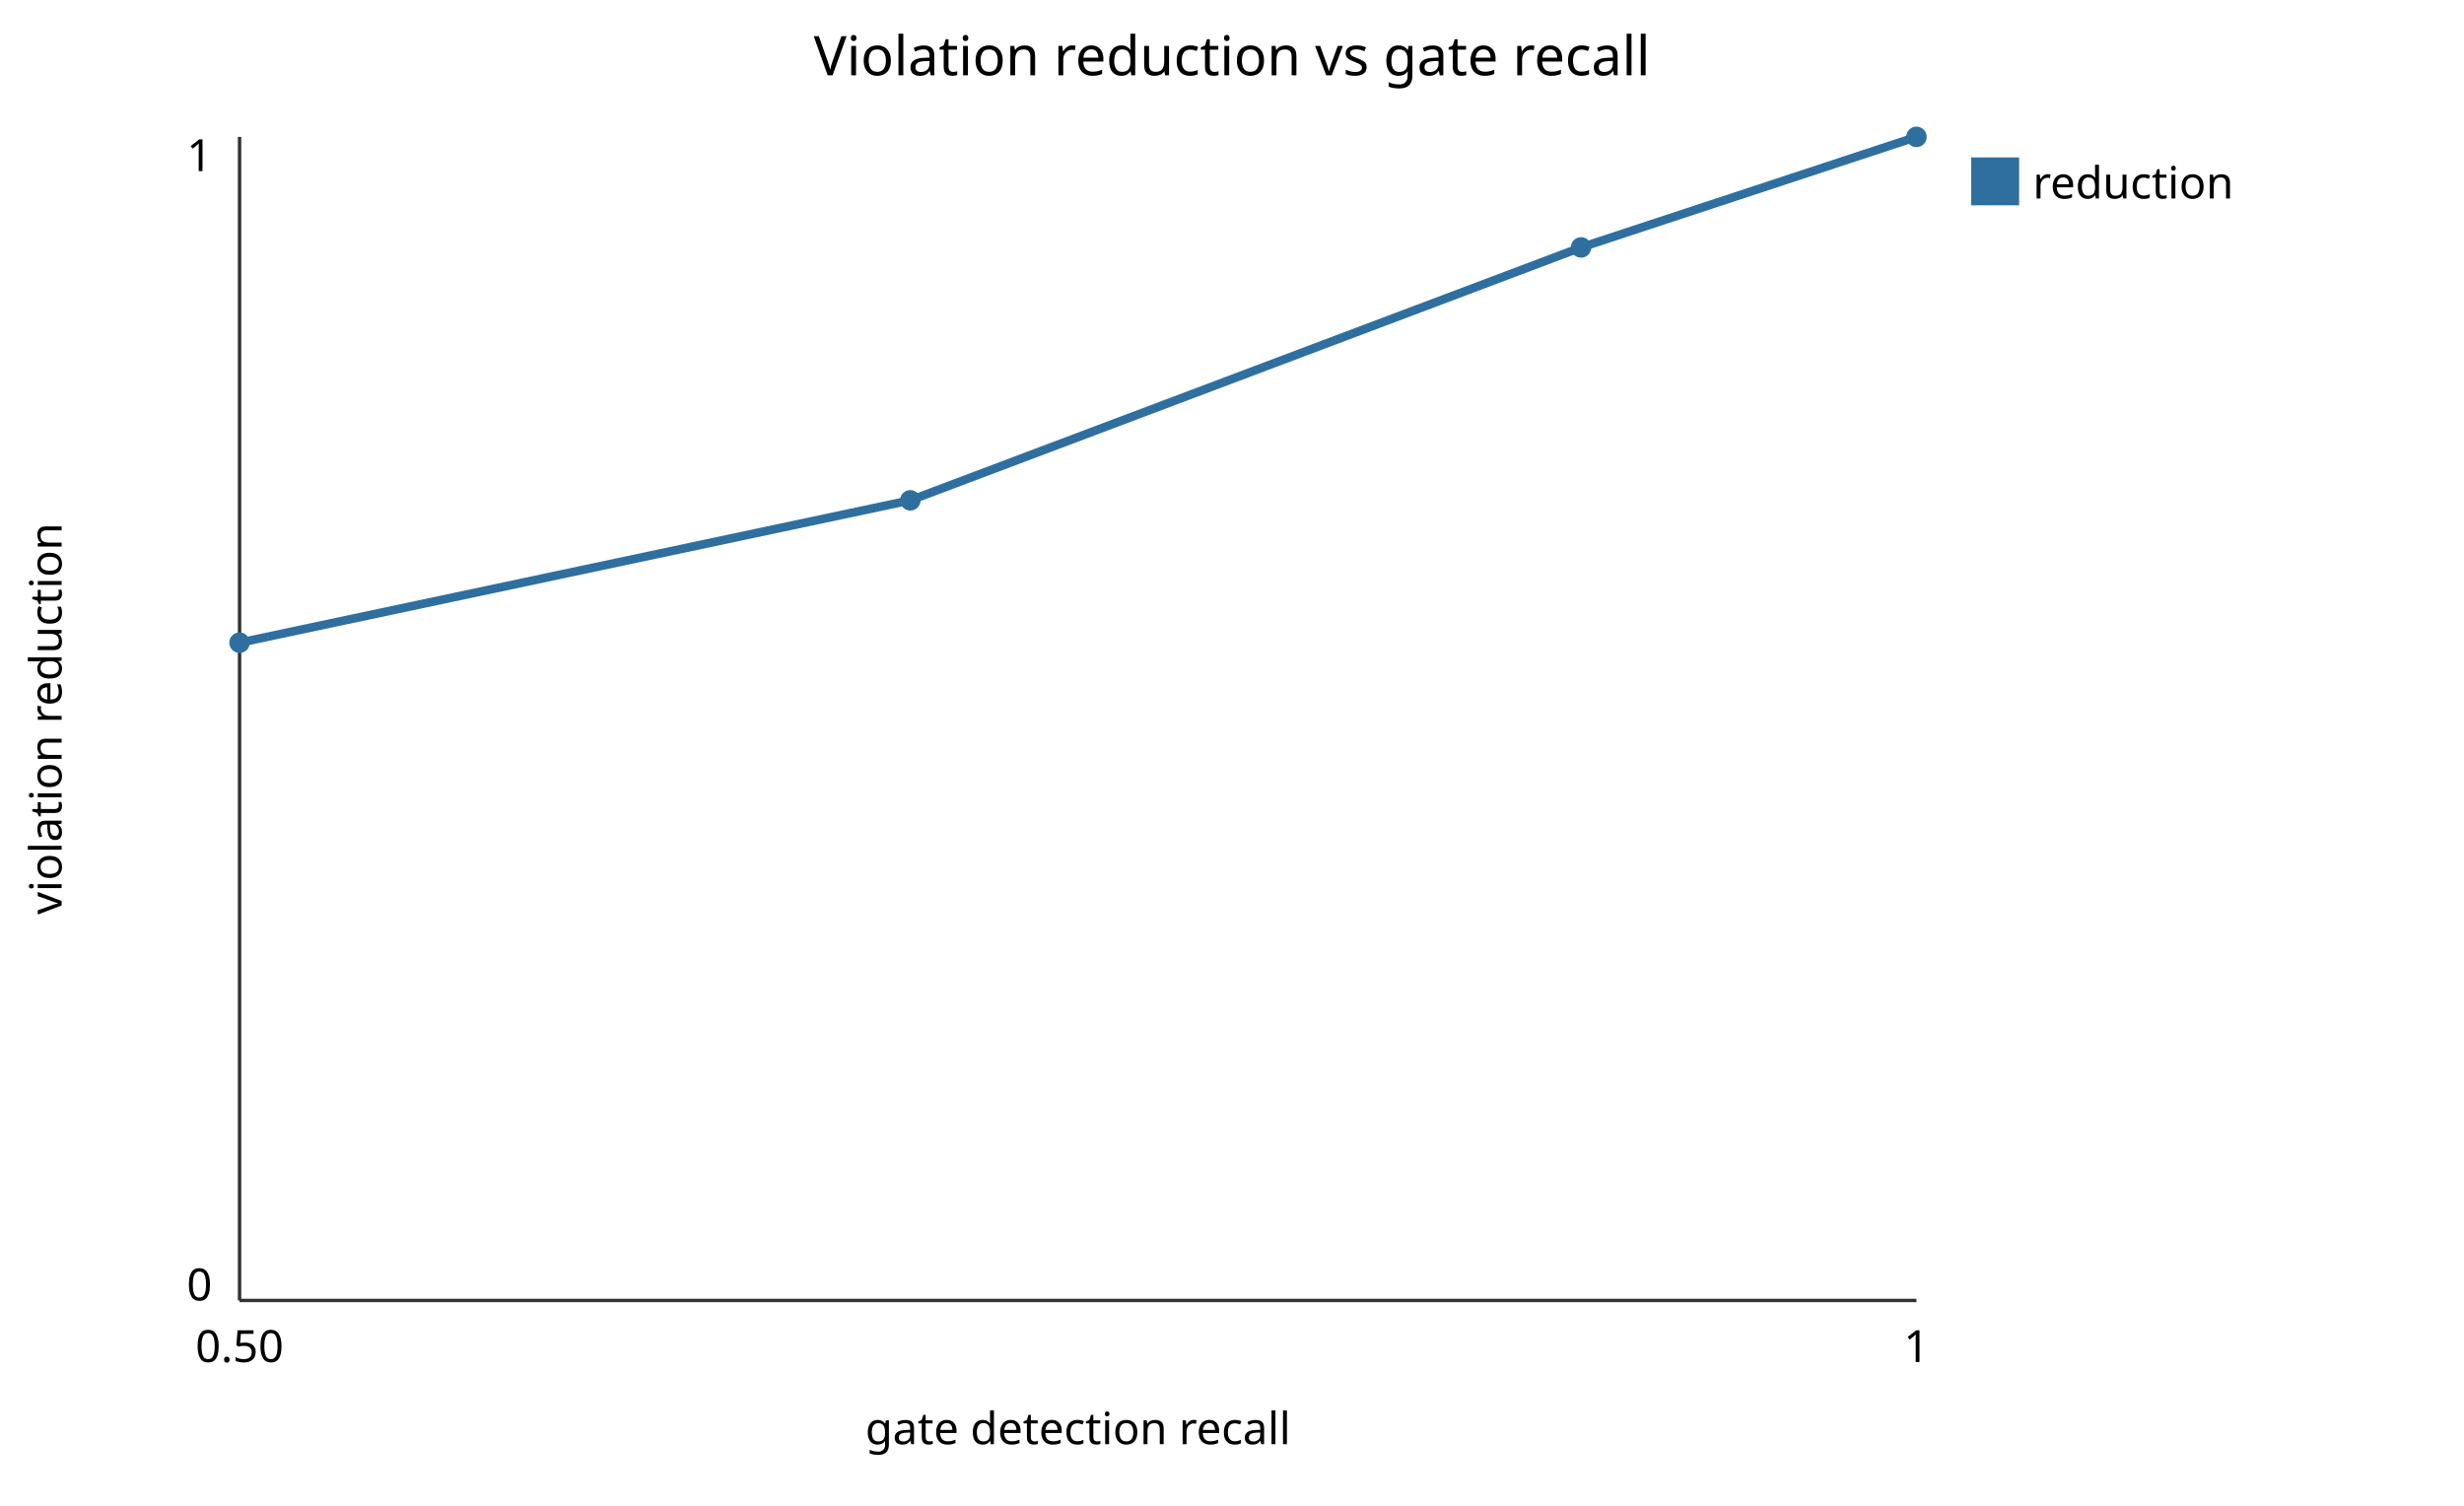
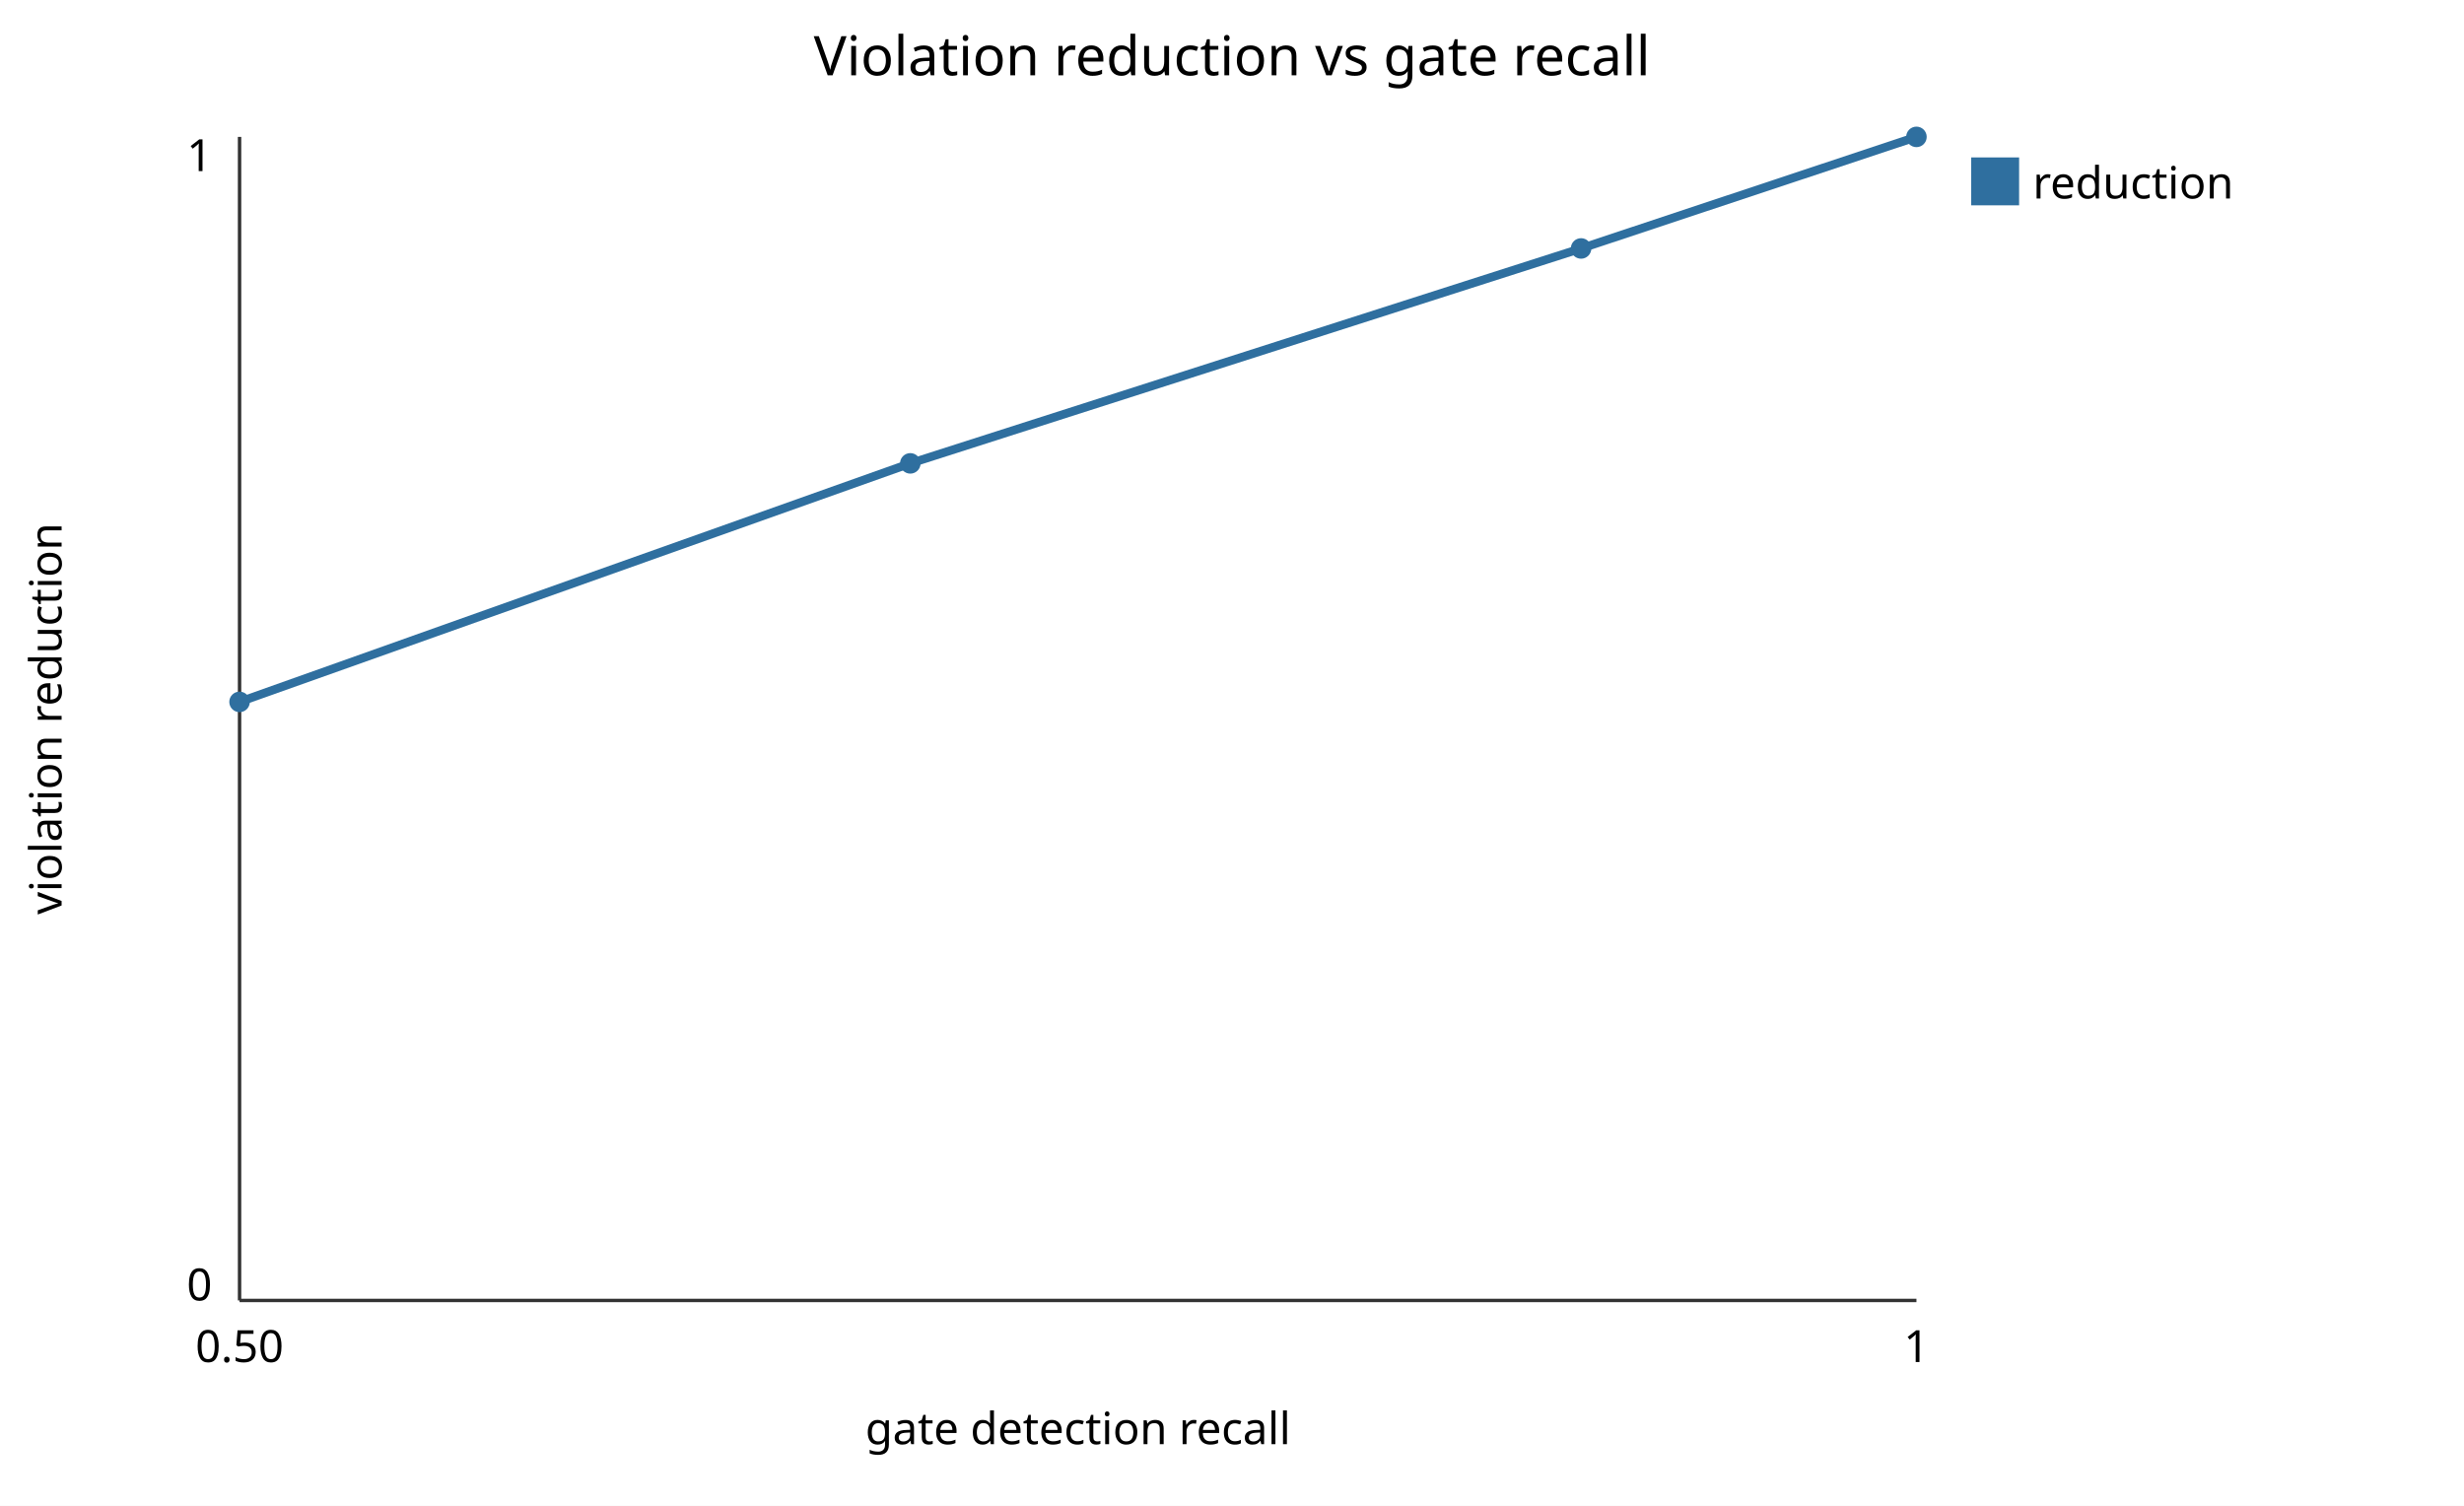
<svg xmlns="http://www.w3.org/2000/svg" width="720" height="440" viewBox="0 0 720 440" font-family="sans-serif" font-size="13">
  <rect width="720" height="440" fill="white" />
  <text x="360" y="22" text-anchor="middle" font-size="16">Violation reduction vs gate recall</text>
  <line x1="70" y1="380" x2="560" y2="380" stroke="#333" />
  <line x1="70" y1="380" x2="70" y2="40" stroke="#333" />
  <text x="315" y="422" text-anchor="middle">gate detection recall</text>
  <text x="18" y="210" text-anchor="middle" transform="rotate(-90 18 210)">violation reduction</text>
-   <path d="M70.0 187.8 L266.0 146.2 L462.0 72.3 L560.0 40.0" fill="none" stroke="#2f6f9f" stroke-width="2.5" />
-   <circle cx="70.0" cy="187.8" r="3" fill="#2f6f9f" />
-   <circle cx="266.0" cy="146.2" r="3" fill="#2f6f9f" />
-   <circle cx="462.0" cy="72.3" r="3" fill="#2f6f9f" />
+   <path d="M70.0 205.1 L266.0 135.4 L462.0 72.6 L560.0 40.0" fill="none" stroke="#2f6f9f" stroke-width="2.5" />
+   <circle cx="70.0" cy="205.1" r="3" fill="#2f6f9f" />
+   <circle cx="266.0" cy="135.4" r="3" fill="#2f6f9f" />
+   <circle cx="462.0" cy="72.6" r="3" fill="#2f6f9f" />
  <circle cx="560.0" cy="40.0" r="3" fill="#2f6f9f" />
  <rect x="576" y="46" width="14" height="14" fill="#2f6f9f" />
  <text x="594" y="58">reduction</text>
  <text x="70" y="398" text-anchor="middle">0.50</text>
  <text x="560" y="398" text-anchor="middle">1</text>
  <text x="62" y="380" text-anchor="end">0</text>
  <text x="62" y="50" text-anchor="end">1</text>
</svg>
